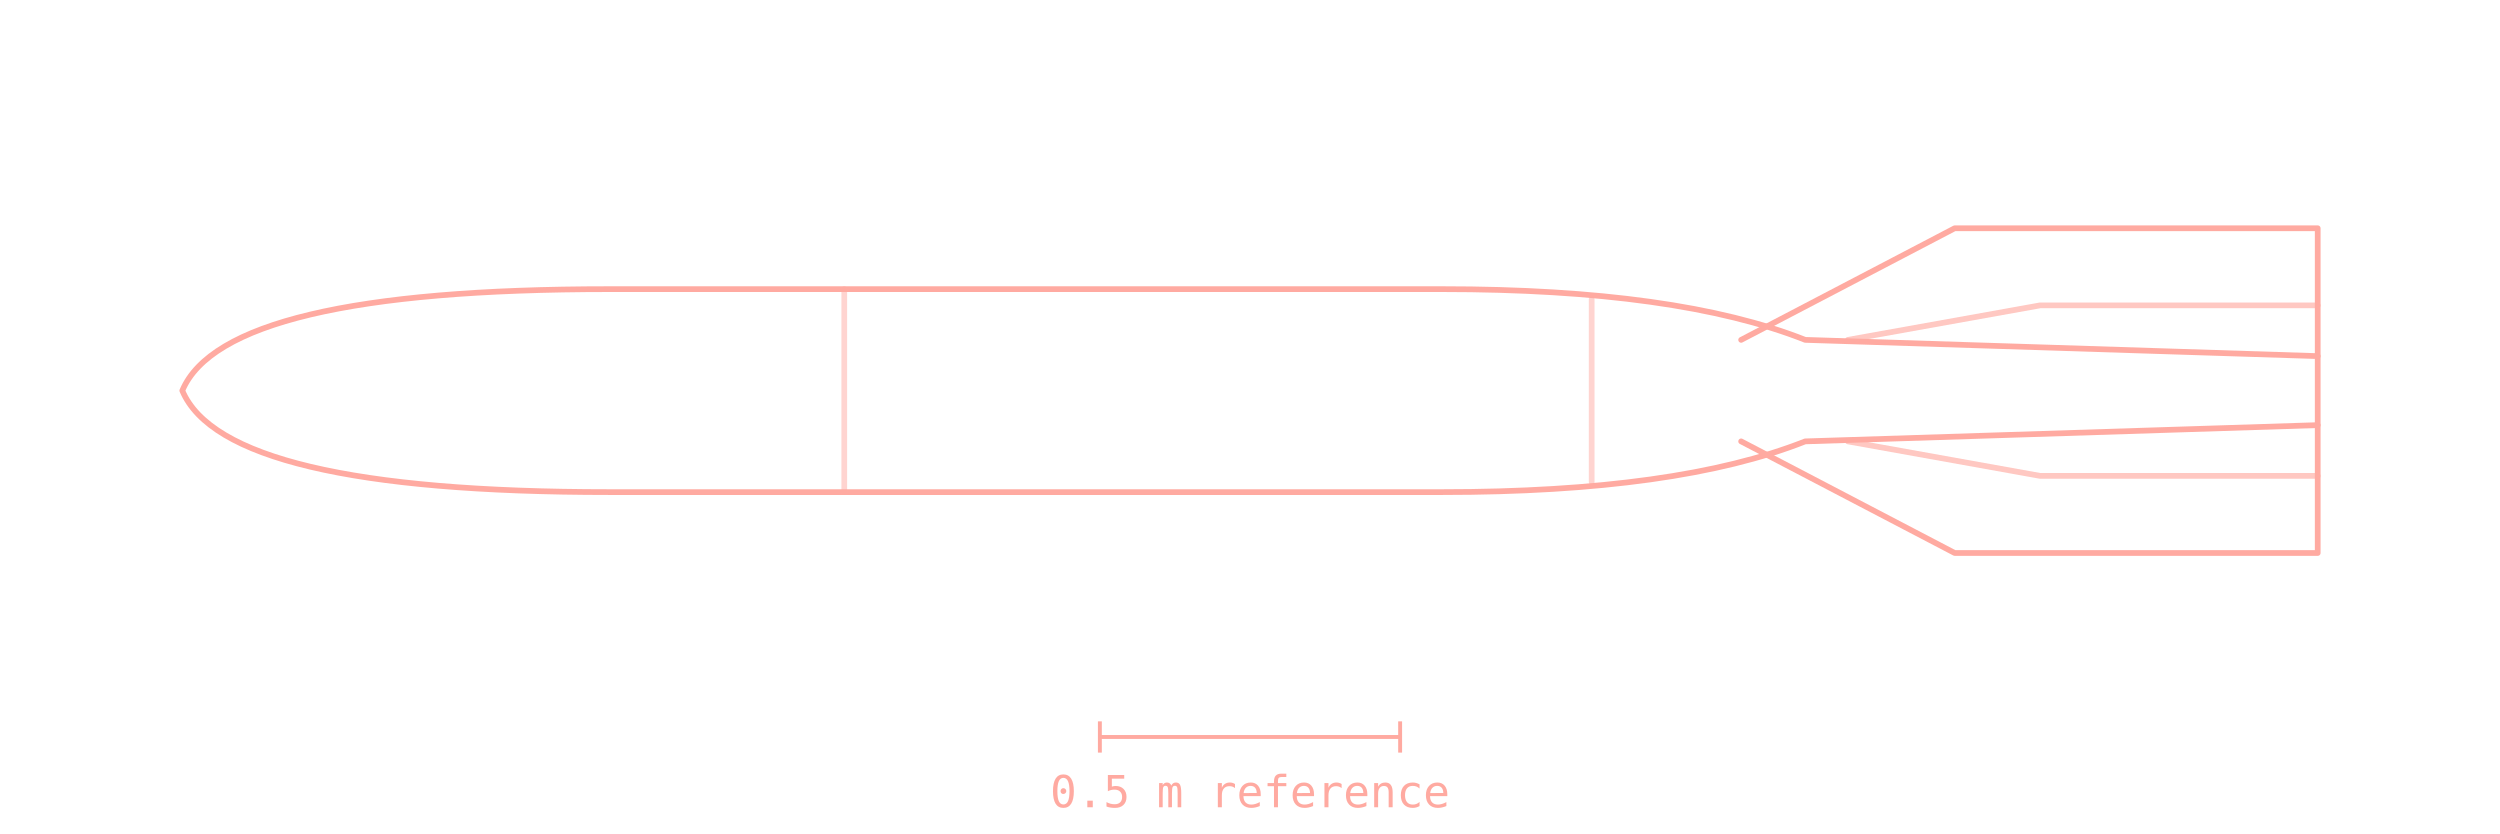
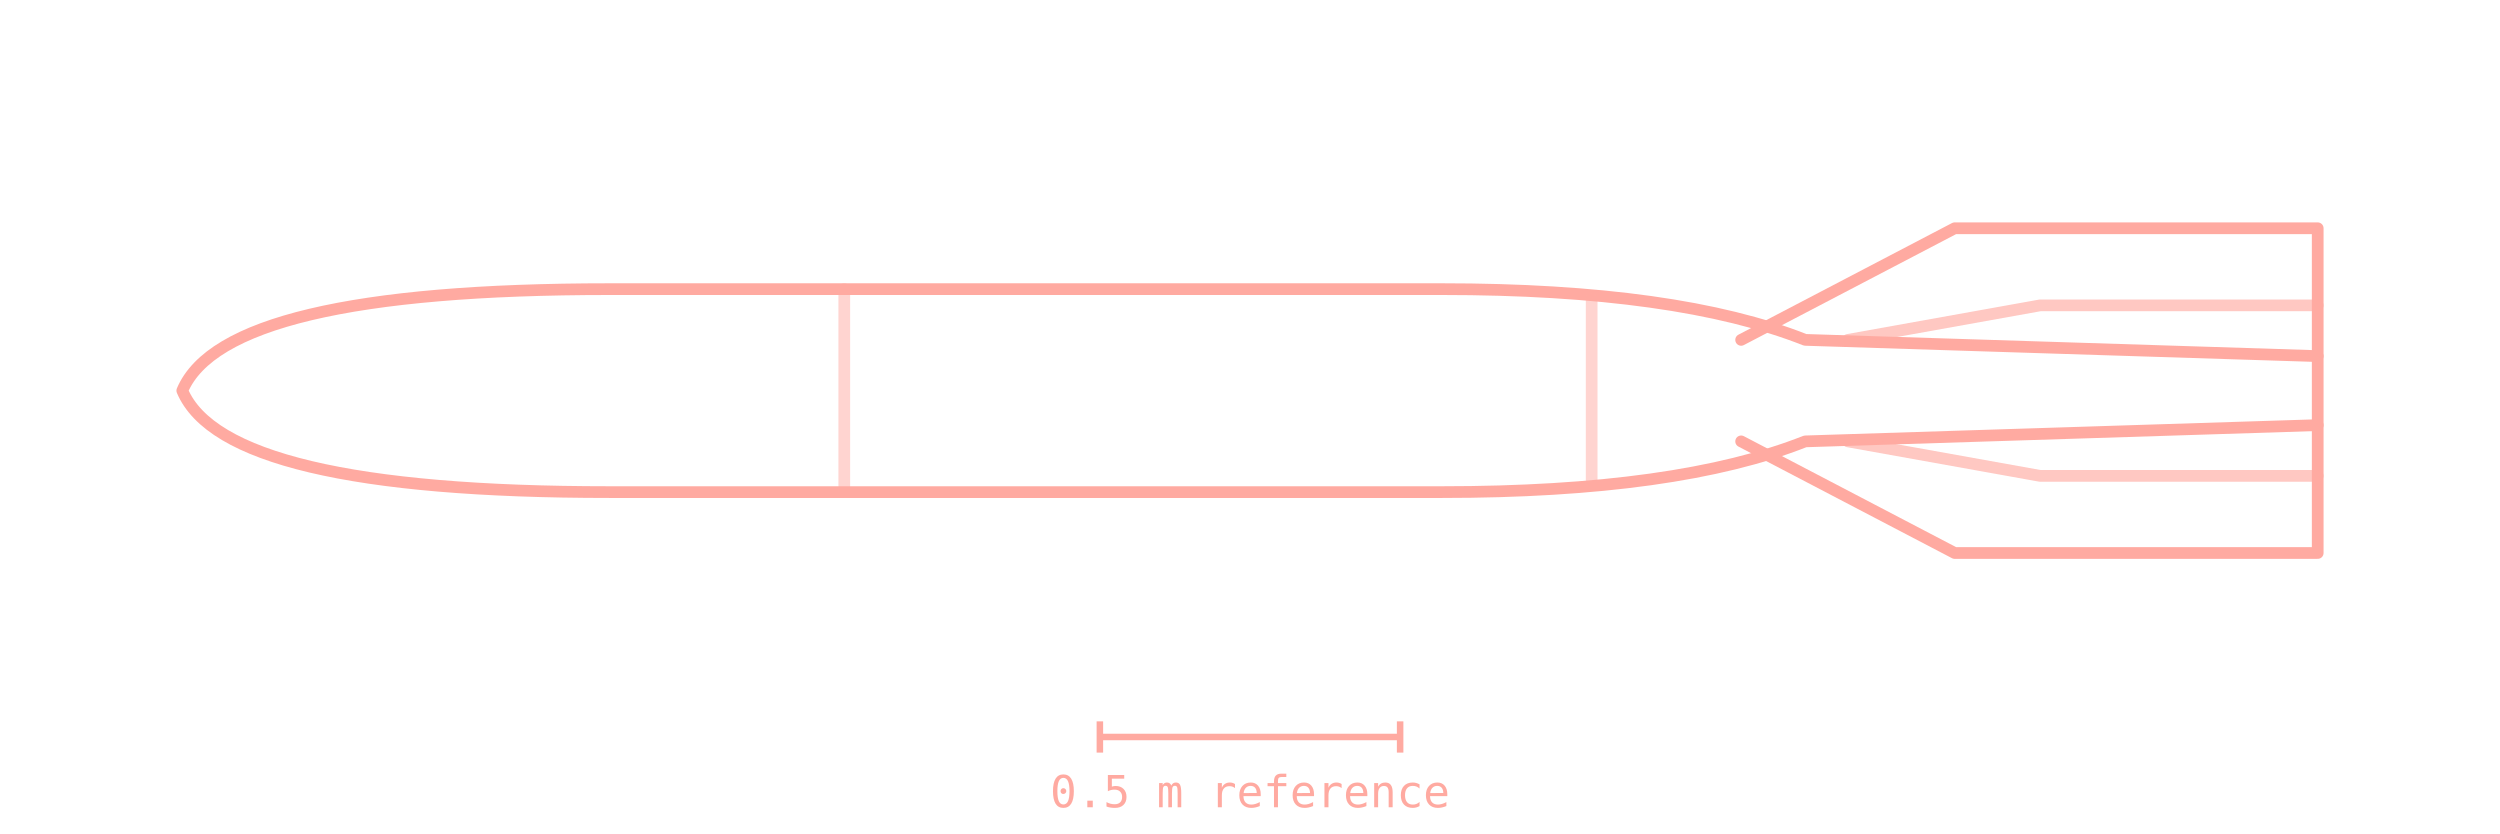
<svg xmlns="http://www.w3.org/2000/svg" width="960" height="320" viewBox="0 0 960 320" role="img" aria-label="B61-12 complete gravity bomb exterior outline">
-   <g fill="none" stroke="#ffaaa1" stroke-width="2.2" stroke-linecap="round" stroke-linejoin="round">
+   <g fill="none" stroke="#ffaaa1" stroke-width="4.5" stroke-linecap="round" stroke-linejoin="round">
    <path d="M 70 150 Q 86.4 111.03 234 111.03 L 553.8 111.03 Q 644 111.03 693.2 130.51 L 890 136.75 L 890 163.25 L 693.2 169.49 Q 644 188.97 553.8 188.97 L 234 188.97 Q 86.4 188.97 70 150 Z" />
    <path d="M 668.6 130.51 L 750.6 87.65 L 890 87.65 L 890 136.75 M 668.6 169.49 L 750.6 212.35 L 890 212.35 L 890 163.25" />
    <path d="M 709.6 130.51 L 783.4 117.26 L 890 117.26 M 709.6 169.49 L 783.4 182.74 L 890 182.74" opacity=".65" />
    <path d="M 324.2 111.03 L 324.2 188.97 M 611.2 114.93 L 611.2 185.07" opacity=".5" />
  </g>
-   <path d="M 422.35 283 H 537.65 M 422.35 277 V 289 M 537.65 277 V 289" fill="none" stroke="#ffaaa1" stroke-width="1.5" />
+   <path d="M 422.35 283 H 537.65 M 422.35 277 V 289 M 537.65 277 V 289" fill="none" stroke="#ffaaa1" stroke-width="2.5" />
  <text x="480" y="310" text-anchor="middle" fill="#ffaaa1" font-family="monospace" font-size="17">0.5 m reference</text>
</svg>
